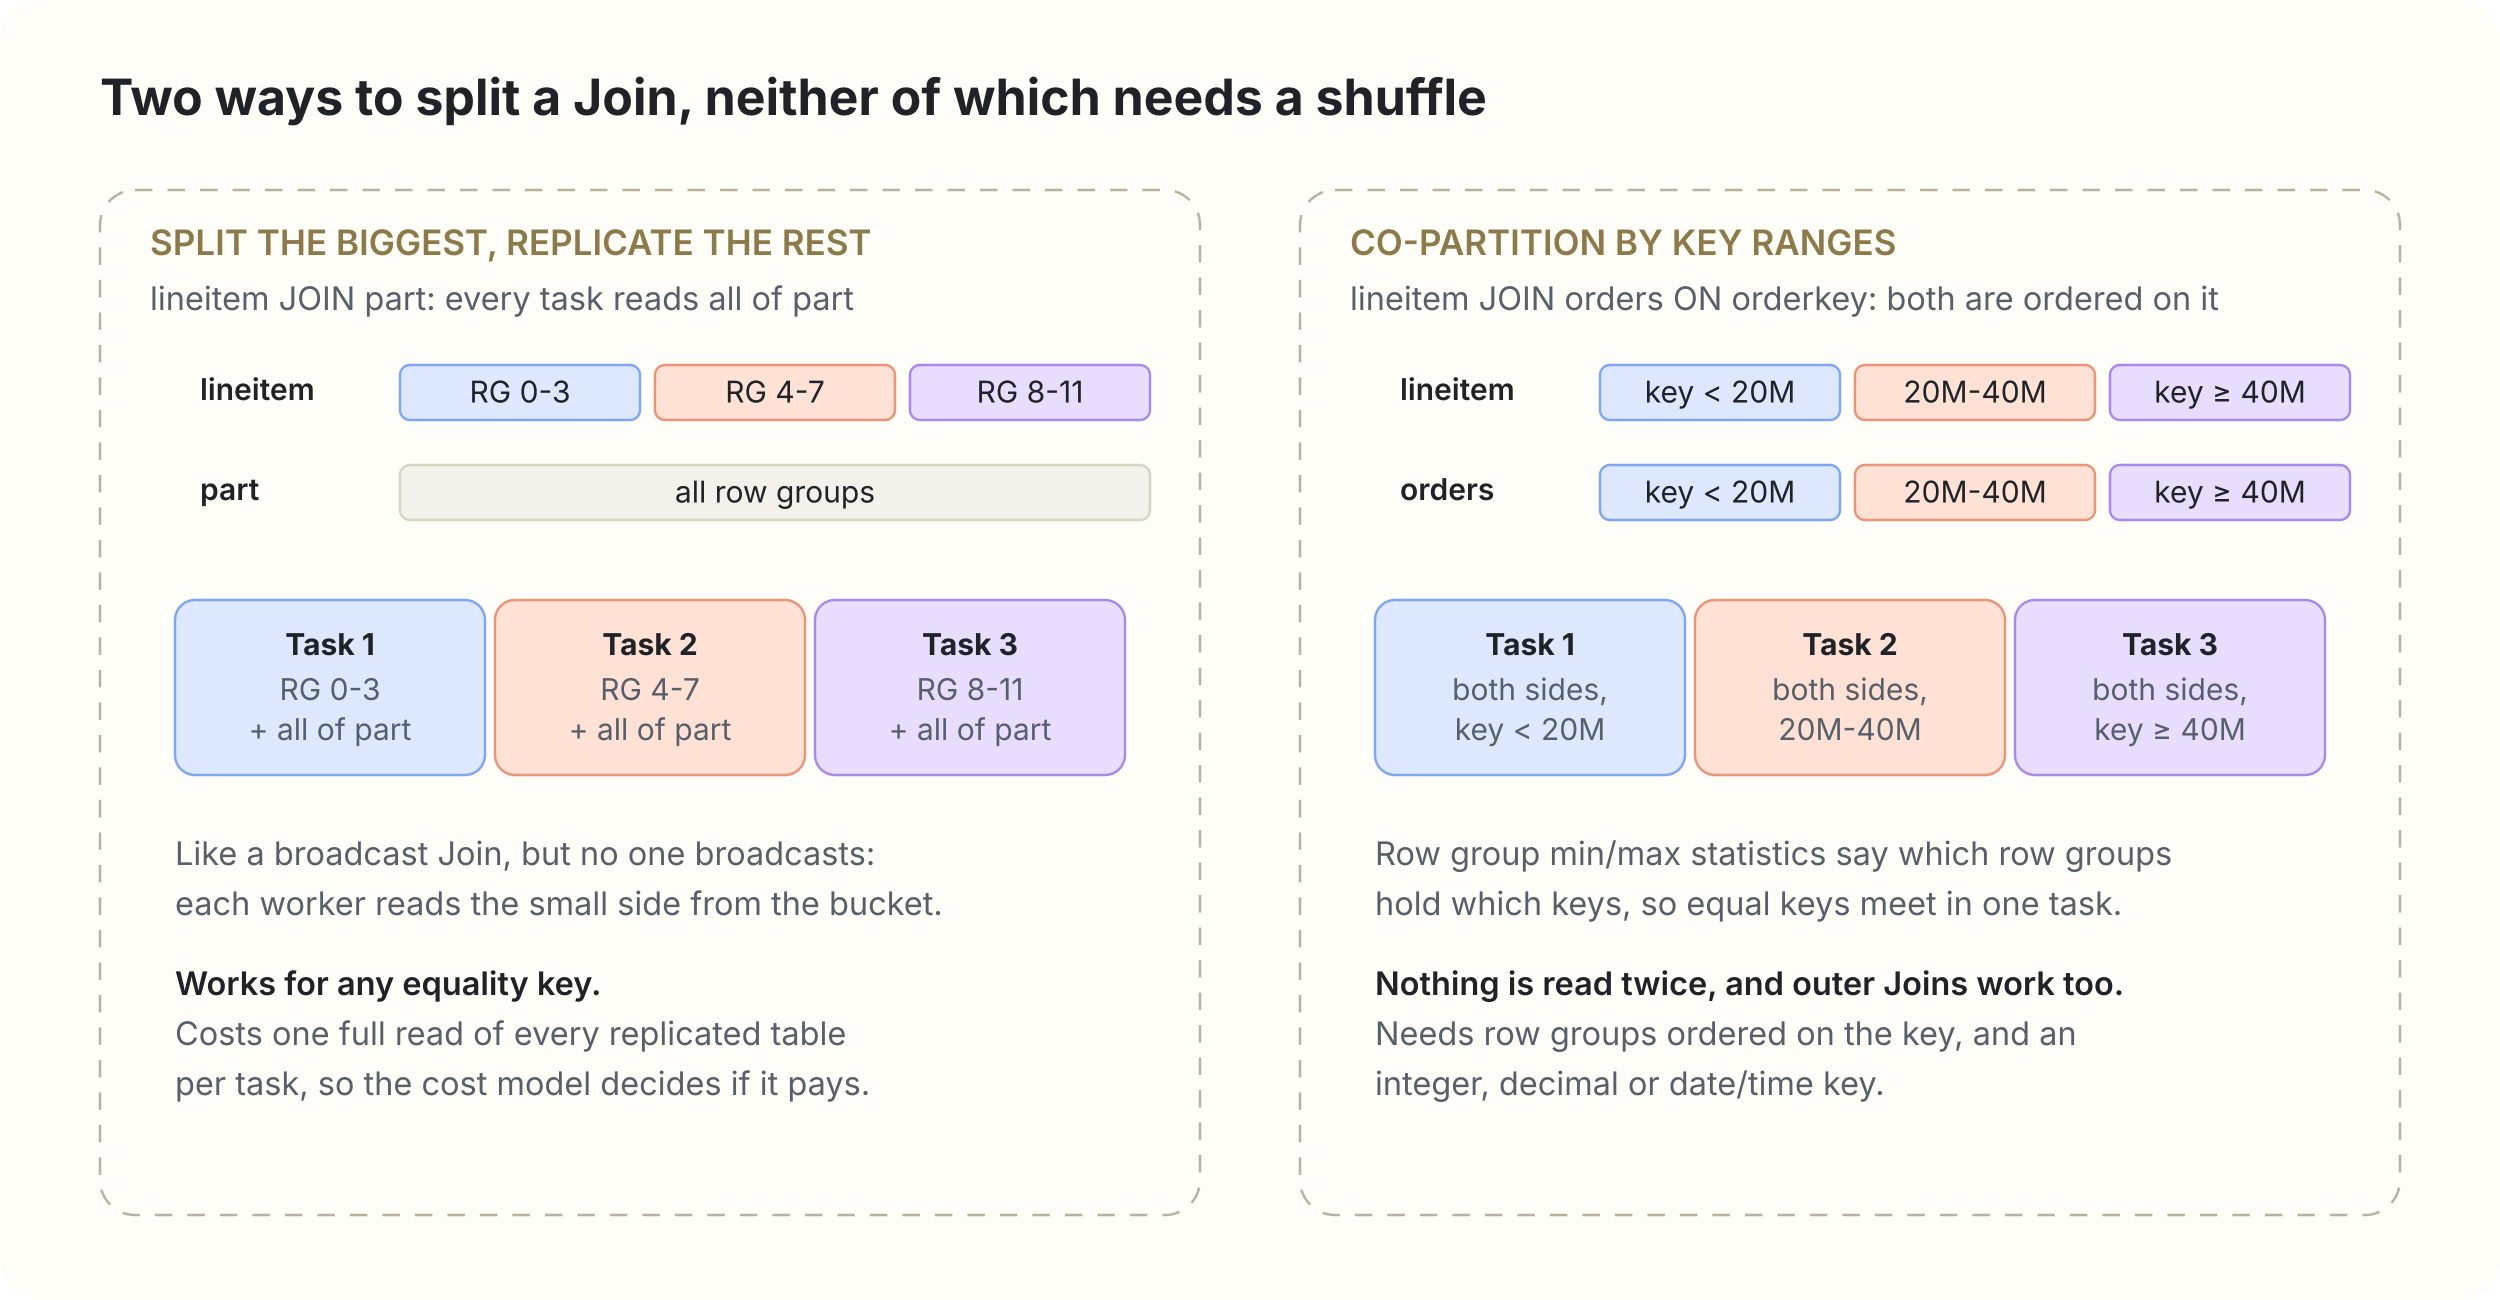
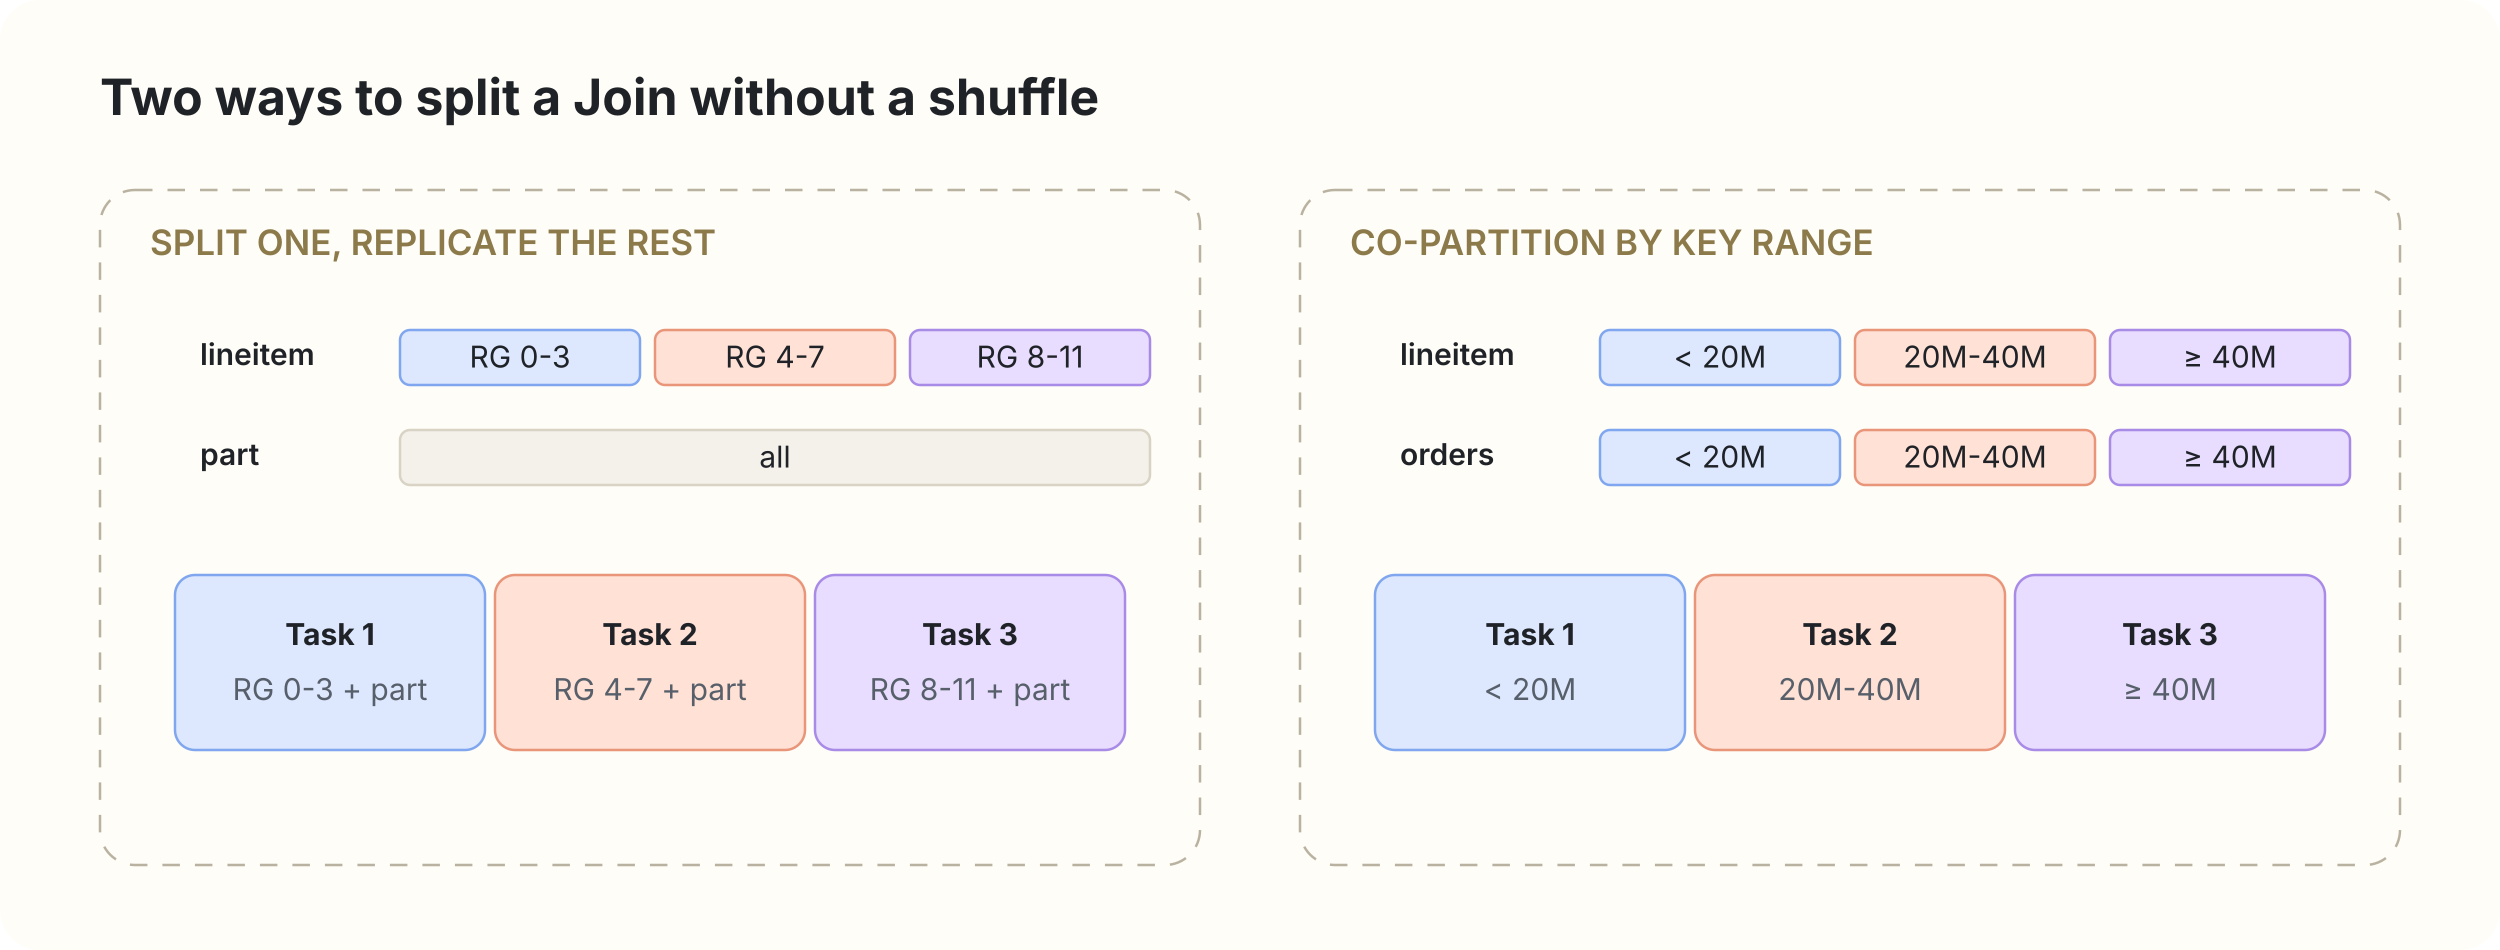
- <svg xmlns="http://www.w3.org/2000/svg" viewBox="0 0 1000 520" width="1000" height="520" font-family="Inter, -apple-system, 'Helvetica Neue', Helvetica, Arial, sans-serif">
-   <rect width="1000" height="520" rx="16" fill="#FFFDF7" />
-   <text x="40" y="46" font-size="20" font-weight="700" fill="#1F2328">Two ways to split a Join, neither of which needs a shuffle</text>
-   <rect x="40" y="76" width="440" height="410" rx="14" fill="none" stroke="#B9B2A0" stroke-dasharray="7 6" />
-   <text x="60" y="102" font-size="14" font-weight="600" fill="#8C7A4B">SPLIT THE BIGGEST, REPLICATE THE REST</text>
-   <text x="60" y="124" font-size="13" fill="#57606A">lineitem JOIN part: every task reads all of part</text>
+ <svg xmlns="http://www.w3.org/2000/svg" viewBox="0 0 1000 380" width="1000" height="380" font-family="Inter, -apple-system, 'Helvetica Neue', Helvetica, Arial, sans-serif">
+   <rect width="1000" height="380" rx="16" fill="#FFFDF7" />
+   <text x="40" y="46" font-size="20" font-weight="700" fill="#1F2328">Two ways to split a Join without a shuffle</text>
+   <rect x="40" y="76" width="440" height="270" rx="14" fill="none" stroke="#B9B2A0" stroke-dasharray="7 6" />
+   <text x="60" y="102" font-size="14" font-weight="600" fill="#8C7A4B">SPLIT ONE, REPLICATE THE REST</text>
  <g font-size="12" text-anchor="middle" fill="#1F2328">
-     <text x="80" y="160" text-anchor="start" font-weight="600">lineitem</text>
-     <rect x="160" y="146" width="96" height="22" rx="4" fill="#DDE8FF" stroke="#7FA6EE" />
-     <text x="208" y="161">RG 0-3</text>
-     <rect x="262" y="146" width="96" height="22" rx="4" fill="#FFE1D6" stroke="#E8957A" />
-     <text x="310" y="161">RG 4-7</text>
-     <rect x="364" y="146" width="96" height="22" rx="4" fill="#E8DDFF" stroke="#A88BE6" />
-     <text x="412" y="161">RG 8-11</text>
-     <text x="80" y="200" text-anchor="start" font-weight="600">part</text>
-     <rect x="160" y="186" width="300" height="22" rx="4" fill="#F3F1EA" stroke="#D8D3C4" />
-     <text x="310" y="201">all row groups</text>
+     <text x="80" y="146" text-anchor="start" font-weight="600">lineitem</text>
+     <rect x="160" y="132" width="96" height="22" rx="4" fill="#DDE8FF" stroke="#7FA6EE" />
+     <text x="208" y="147">RG 0-3</text>
+     <rect x="262" y="132" width="96" height="22" rx="4" fill="#FFE1D6" stroke="#E8957A" />
+     <text x="310" y="147">RG 4-7</text>
+     <rect x="364" y="132" width="96" height="22" rx="4" fill="#E8DDFF" stroke="#A88BE6" />
+     <text x="412" y="147">RG 8-11</text>
+     <text x="80" y="186" text-anchor="start" font-weight="600">part</text>
+     <rect x="160" y="172" width="300" height="22" rx="4" fill="#F3F1EA" stroke="#D8D3C4" />
+     <text x="310" y="187">all</text>
  </g>
  <g font-size="12" text-anchor="middle">
-     <rect x="70" y="240" width="124" height="70" rx="8" fill="#DDE8FF" stroke="#7FA6EE" />
-     <text x="132" y="262" font-weight="700" fill="#1F2328">Task 1</text>
-     <text x="132" y="280" fill="#57606A">RG 0-3</text>
-     <text x="132" y="296" fill="#57606A">+ all of part</text>
-     <rect x="198" y="240" width="124" height="70" rx="8" fill="#FFE1D6" stroke="#E8957A" />
-     <text x="260" y="262" font-weight="700" fill="#1F2328">Task 2</text>
-     <text x="260" y="280" fill="#57606A">RG 4-7</text>
-     <text x="260" y="296" fill="#57606A">+ all of part</text>
-     <rect x="326" y="240" width="124" height="70" rx="8" fill="#E8DDFF" stroke="#A88BE6" />
-     <text x="388" y="262" font-weight="700" fill="#1F2328">Task 3</text>
-     <text x="388" y="280" fill="#57606A">RG 8-11</text>
-     <text x="388" y="296" fill="#57606A">+ all of part</text>
+     <rect x="70" y="230" width="124" height="70" rx="8" fill="#DDE8FF" stroke="#7FA6EE" />
+     <text x="132" y="258" font-weight="700" fill="#1F2328">Task 1</text>
+     <text x="132" y="280" fill="#57606A">RG 0-3 + part</text>
+     <rect x="198" y="230" width="124" height="70" rx="8" fill="#FFE1D6" stroke="#E8957A" />
+     <text x="260" y="258" font-weight="700" fill="#1F2328">Task 2</text>
+     <text x="260" y="280" fill="#57606A">RG 4-7 + part</text>
+     <rect x="326" y="230" width="124" height="70" rx="8" fill="#E8DDFF" stroke="#A88BE6" />
+     <text x="388" y="258" font-weight="700" fill="#1F2328">Task 3</text>
+     <text x="388" y="280" fill="#57606A">RG 8-11 + part</text>
  </g>
-   <g font-size="13" fill="#57606A">
-     <text x="70" y="346">Like a broadcast Join, but no one broadcasts:</text>
-     <text x="70" y="366">each worker reads the small side from the bucket.</text>
-     <text x="70" y="398" font-weight="600" fill="#1F2328">Works for any equality key.</text>
-     <text x="70" y="418">Costs one full read of every replicated table</text>
-     <text x="70" y="438">per task, so the cost model decides if it pays.</text>
-   </g>
-   <rect x="520" y="76" width="440" height="410" rx="14" fill="none" stroke="#B9B2A0" stroke-dasharray="7 6" />
-   <text x="540" y="102" font-size="14" font-weight="600" fill="#8C7A4B">CO-PARTITION BY KEY RANGES</text>
-   <text x="540" y="124" font-size="13" fill="#57606A">lineitem JOIN orders ON orderkey: both are ordered on it</text>
+   <rect x="520" y="76" width="440" height="270" rx="14" fill="none" stroke="#B9B2A0" stroke-dasharray="7 6" />
+   <text x="540" y="102" font-size="14" font-weight="600" fill="#8C7A4B">CO-PARTITION BY KEY RANGE</text>
  <g font-size="12" text-anchor="middle" fill="#1F2328">
-     <text x="560" y="160" text-anchor="start" font-weight="600">lineitem</text>
-     <rect x="640" y="146" width="96" height="22" rx="4" fill="#DDE8FF" stroke="#7FA6EE" />
-     <text x="688" y="161">key &lt; 20M</text>
-     <rect x="742" y="146" width="96" height="22" rx="4" fill="#FFE1D6" stroke="#E8957A" />
-     <text x="790" y="161">20M-40M</text>
-     <rect x="844" y="146" width="96" height="22" rx="4" fill="#E8DDFF" stroke="#A88BE6" />
-     <text x="892" y="161">key ≥ 40M</text>
-     <text x="560" y="200" text-anchor="start" font-weight="600">orders</text>
-     <rect x="640" y="186" width="96" height="22" rx="4" fill="#DDE8FF" stroke="#7FA6EE" />
-     <text x="688" y="201">key &lt; 20M</text>
-     <rect x="742" y="186" width="96" height="22" rx="4" fill="#FFE1D6" stroke="#E8957A" />
-     <text x="790" y="201">20M-40M</text>
-     <rect x="844" y="186" width="96" height="22" rx="4" fill="#E8DDFF" stroke="#A88BE6" />
-     <text x="892" y="201">key ≥ 40M</text>
+     <text x="560" y="146" text-anchor="start" font-weight="600">lineitem</text>
+     <rect x="640" y="132" width="96" height="22" rx="4" fill="#DDE8FF" stroke="#7FA6EE" />
+     <text x="688" y="147">&lt; 20M</text>
+     <rect x="742" y="132" width="96" height="22" rx="4" fill="#FFE1D6" stroke="#E8957A" />
+     <text x="790" y="147">20M-40M</text>
+     <rect x="844" y="132" width="96" height="22" rx="4" fill="#E8DDFF" stroke="#A88BE6" />
+     <text x="892" y="147">≥ 40M</text>
+     <text x="560" y="186" text-anchor="start" font-weight="600">orders</text>
+     <rect x="640" y="172" width="96" height="22" rx="4" fill="#DDE8FF" stroke="#7FA6EE" />
+     <text x="688" y="187">&lt; 20M</text>
+     <rect x="742" y="172" width="96" height="22" rx="4" fill="#FFE1D6" stroke="#E8957A" />
+     <text x="790" y="187">20M-40M</text>
+     <rect x="844" y="172" width="96" height="22" rx="4" fill="#E8DDFF" stroke="#A88BE6" />
+     <text x="892" y="187">≥ 40M</text>
  </g>
  <g font-size="12" text-anchor="middle">
-     <rect x="550" y="240" width="124" height="70" rx="8" fill="#DDE8FF" stroke="#7FA6EE" />
-     <text x="612" y="262" font-weight="700" fill="#1F2328">Task 1</text>
-     <text x="612" y="280" fill="#57606A">both sides,</text>
-     <text x="612" y="296" fill="#57606A">key &lt; 20M</text>
-     <rect x="678" y="240" width="124" height="70" rx="8" fill="#FFE1D6" stroke="#E8957A" />
-     <text x="740" y="262" font-weight="700" fill="#1F2328">Task 2</text>
-     <text x="740" y="280" fill="#57606A">both sides,</text>
-     <text x="740" y="296" fill="#57606A">20M-40M</text>
-     <rect x="806" y="240" width="124" height="70" rx="8" fill="#E8DDFF" stroke="#A88BE6" />
-     <text x="868" y="262" font-weight="700" fill="#1F2328">Task 3</text>
-     <text x="868" y="280" fill="#57606A">both sides,</text>
-     <text x="868" y="296" fill="#57606A">key ≥ 40M</text>
-   </g>
-   <g font-size="13" fill="#57606A">
-     <text x="550" y="346">Row group min/max statistics say which row groups</text>
-     <text x="550" y="366">hold which keys, so equal keys meet in one task.</text>
-     <text x="550" y="398" font-weight="600" fill="#1F2328">Nothing is read twice, and outer Joins work too.</text>
-     <text x="550" y="418">Needs row groups ordered on the key, and an</text>
-     <text x="550" y="438">integer, decimal or date/time key.</text>
+     <rect x="550" y="230" width="124" height="70" rx="8" fill="#DDE8FF" stroke="#7FA6EE" />
+     <text x="612" y="258" font-weight="700" fill="#1F2328">Task 1</text>
+     <text x="612" y="280" fill="#57606A">&lt; 20M</text>
+     <rect x="678" y="230" width="124" height="70" rx="8" fill="#FFE1D6" stroke="#E8957A" />
+     <text x="740" y="258" font-weight="700" fill="#1F2328">Task 2</text>
+     <text x="740" y="280" fill="#57606A">20M-40M</text>
+     <rect x="806" y="230" width="124" height="70" rx="8" fill="#E8DDFF" stroke="#A88BE6" />
+     <text x="868" y="258" font-weight="700" fill="#1F2328">Task 3</text>
+     <text x="868" y="280" fill="#57606A">≥ 40M</text>
  </g>
</svg>
